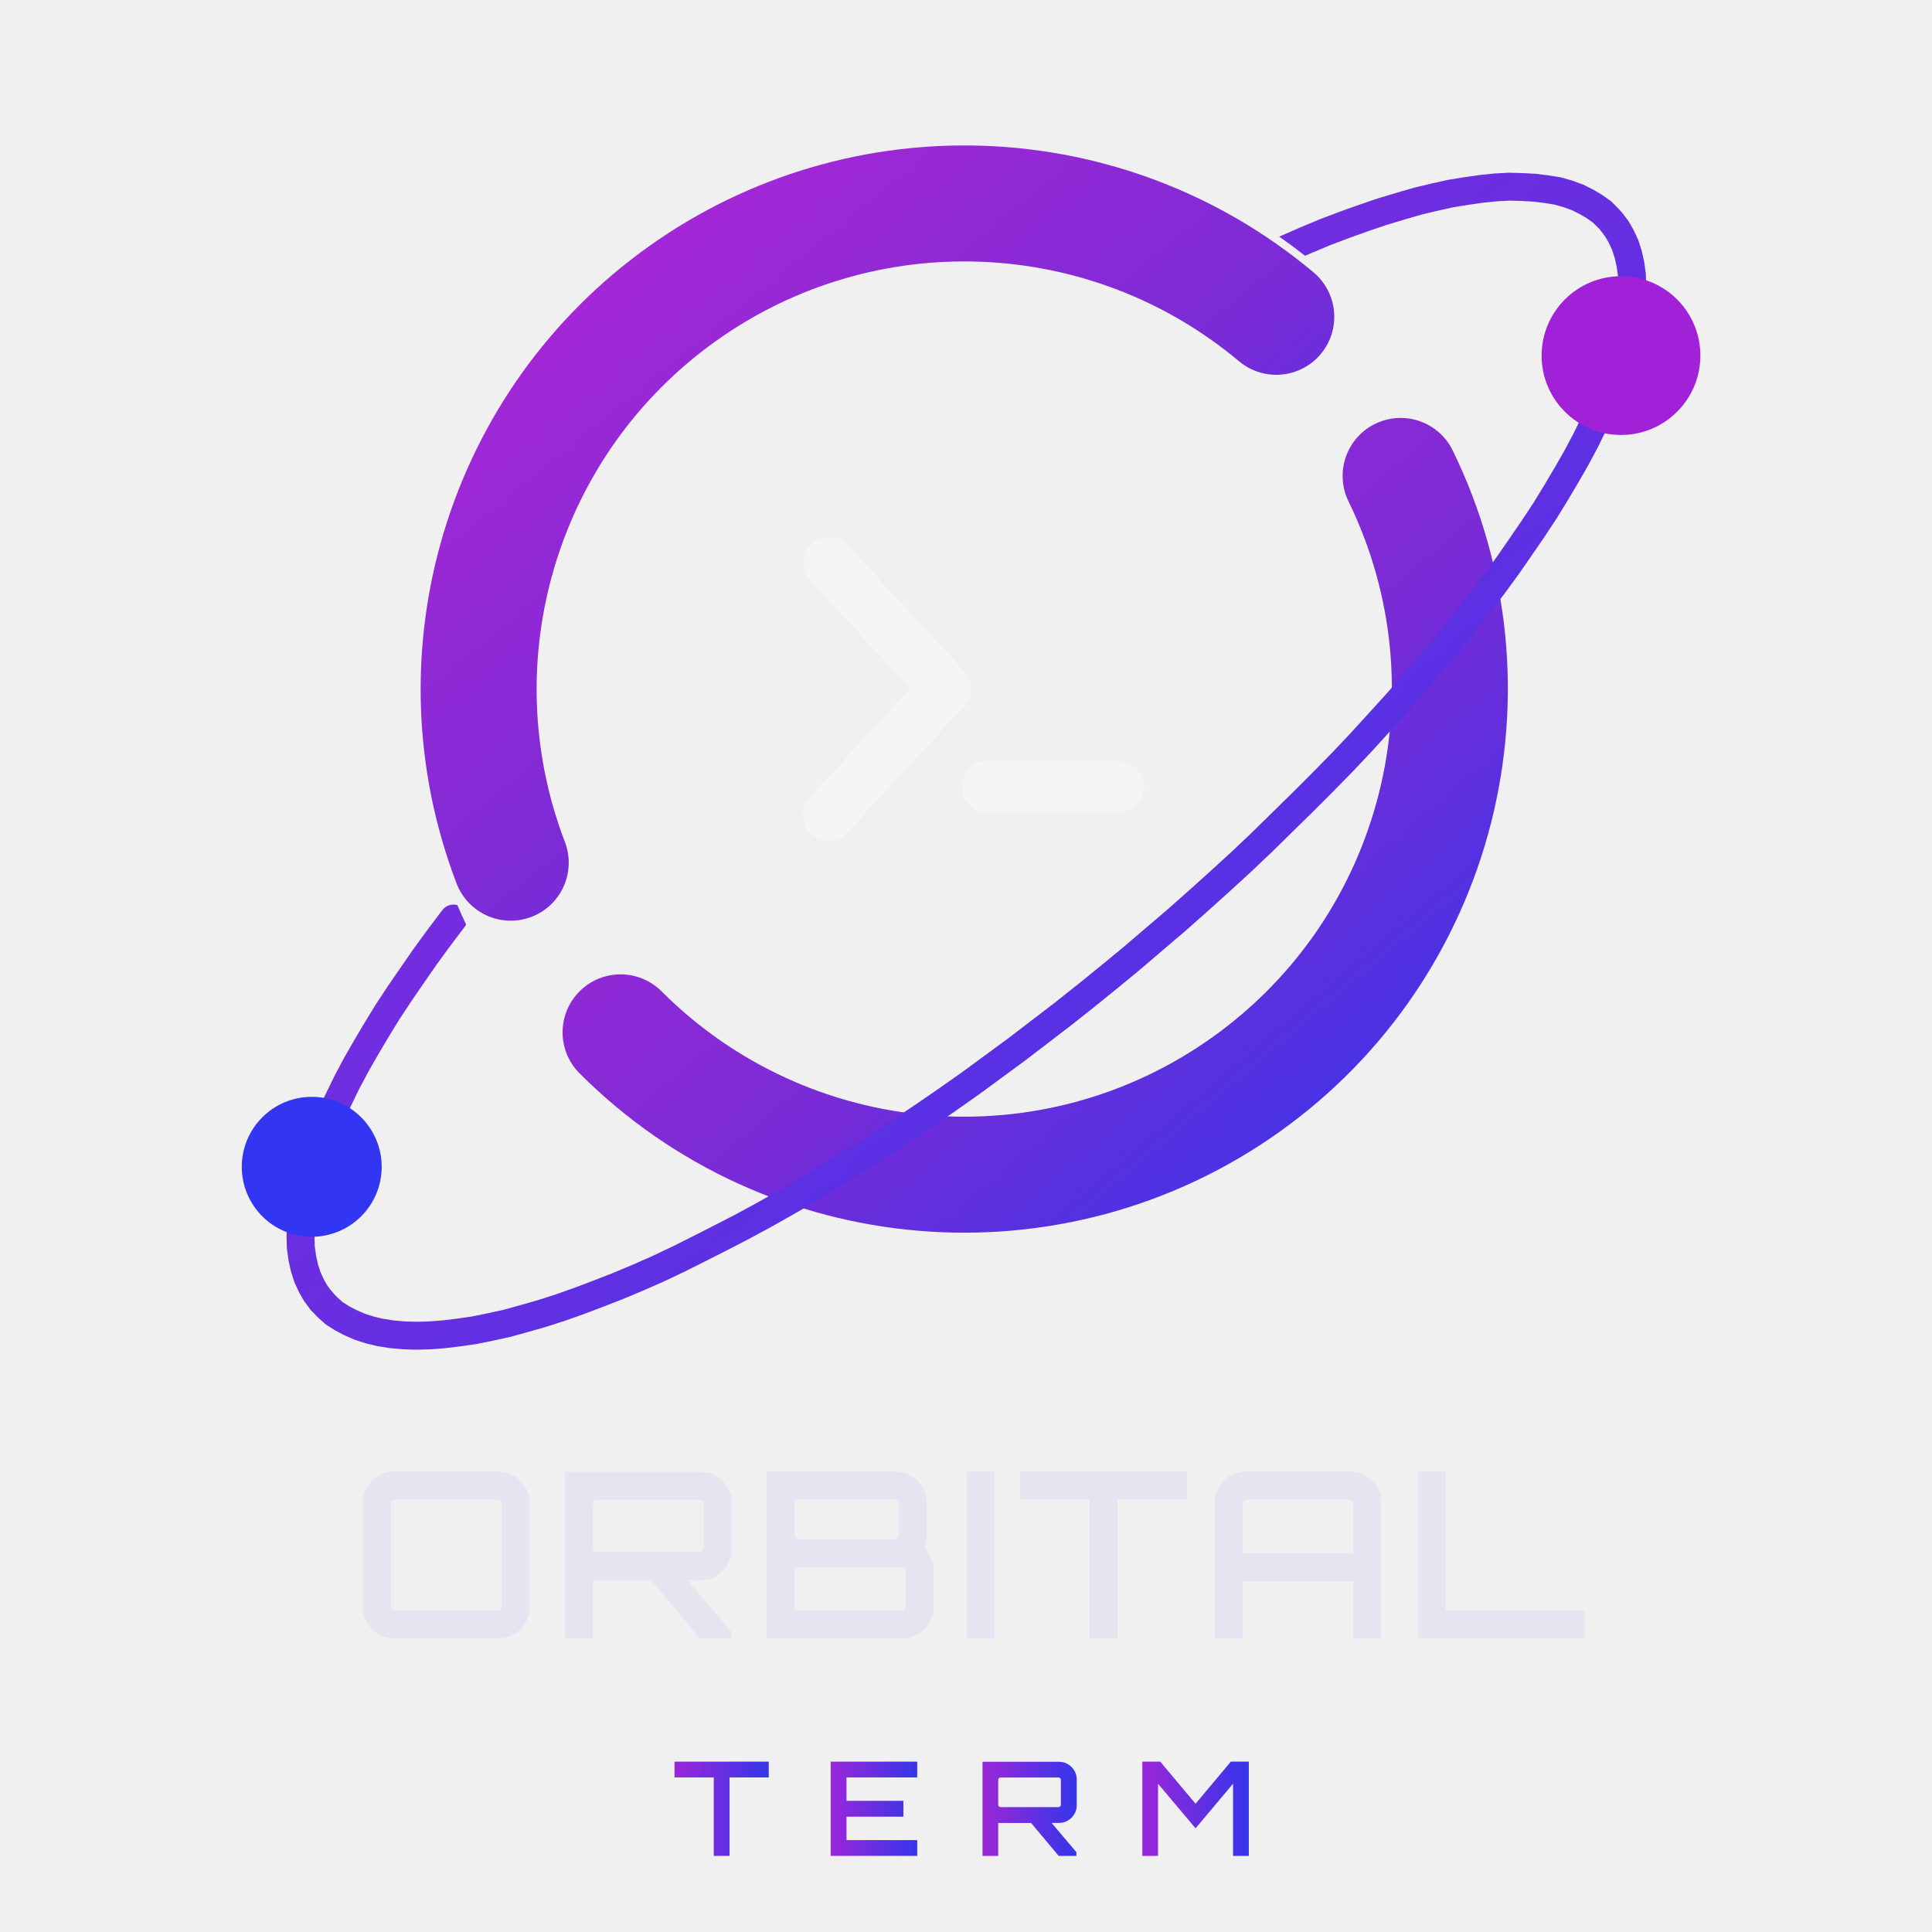
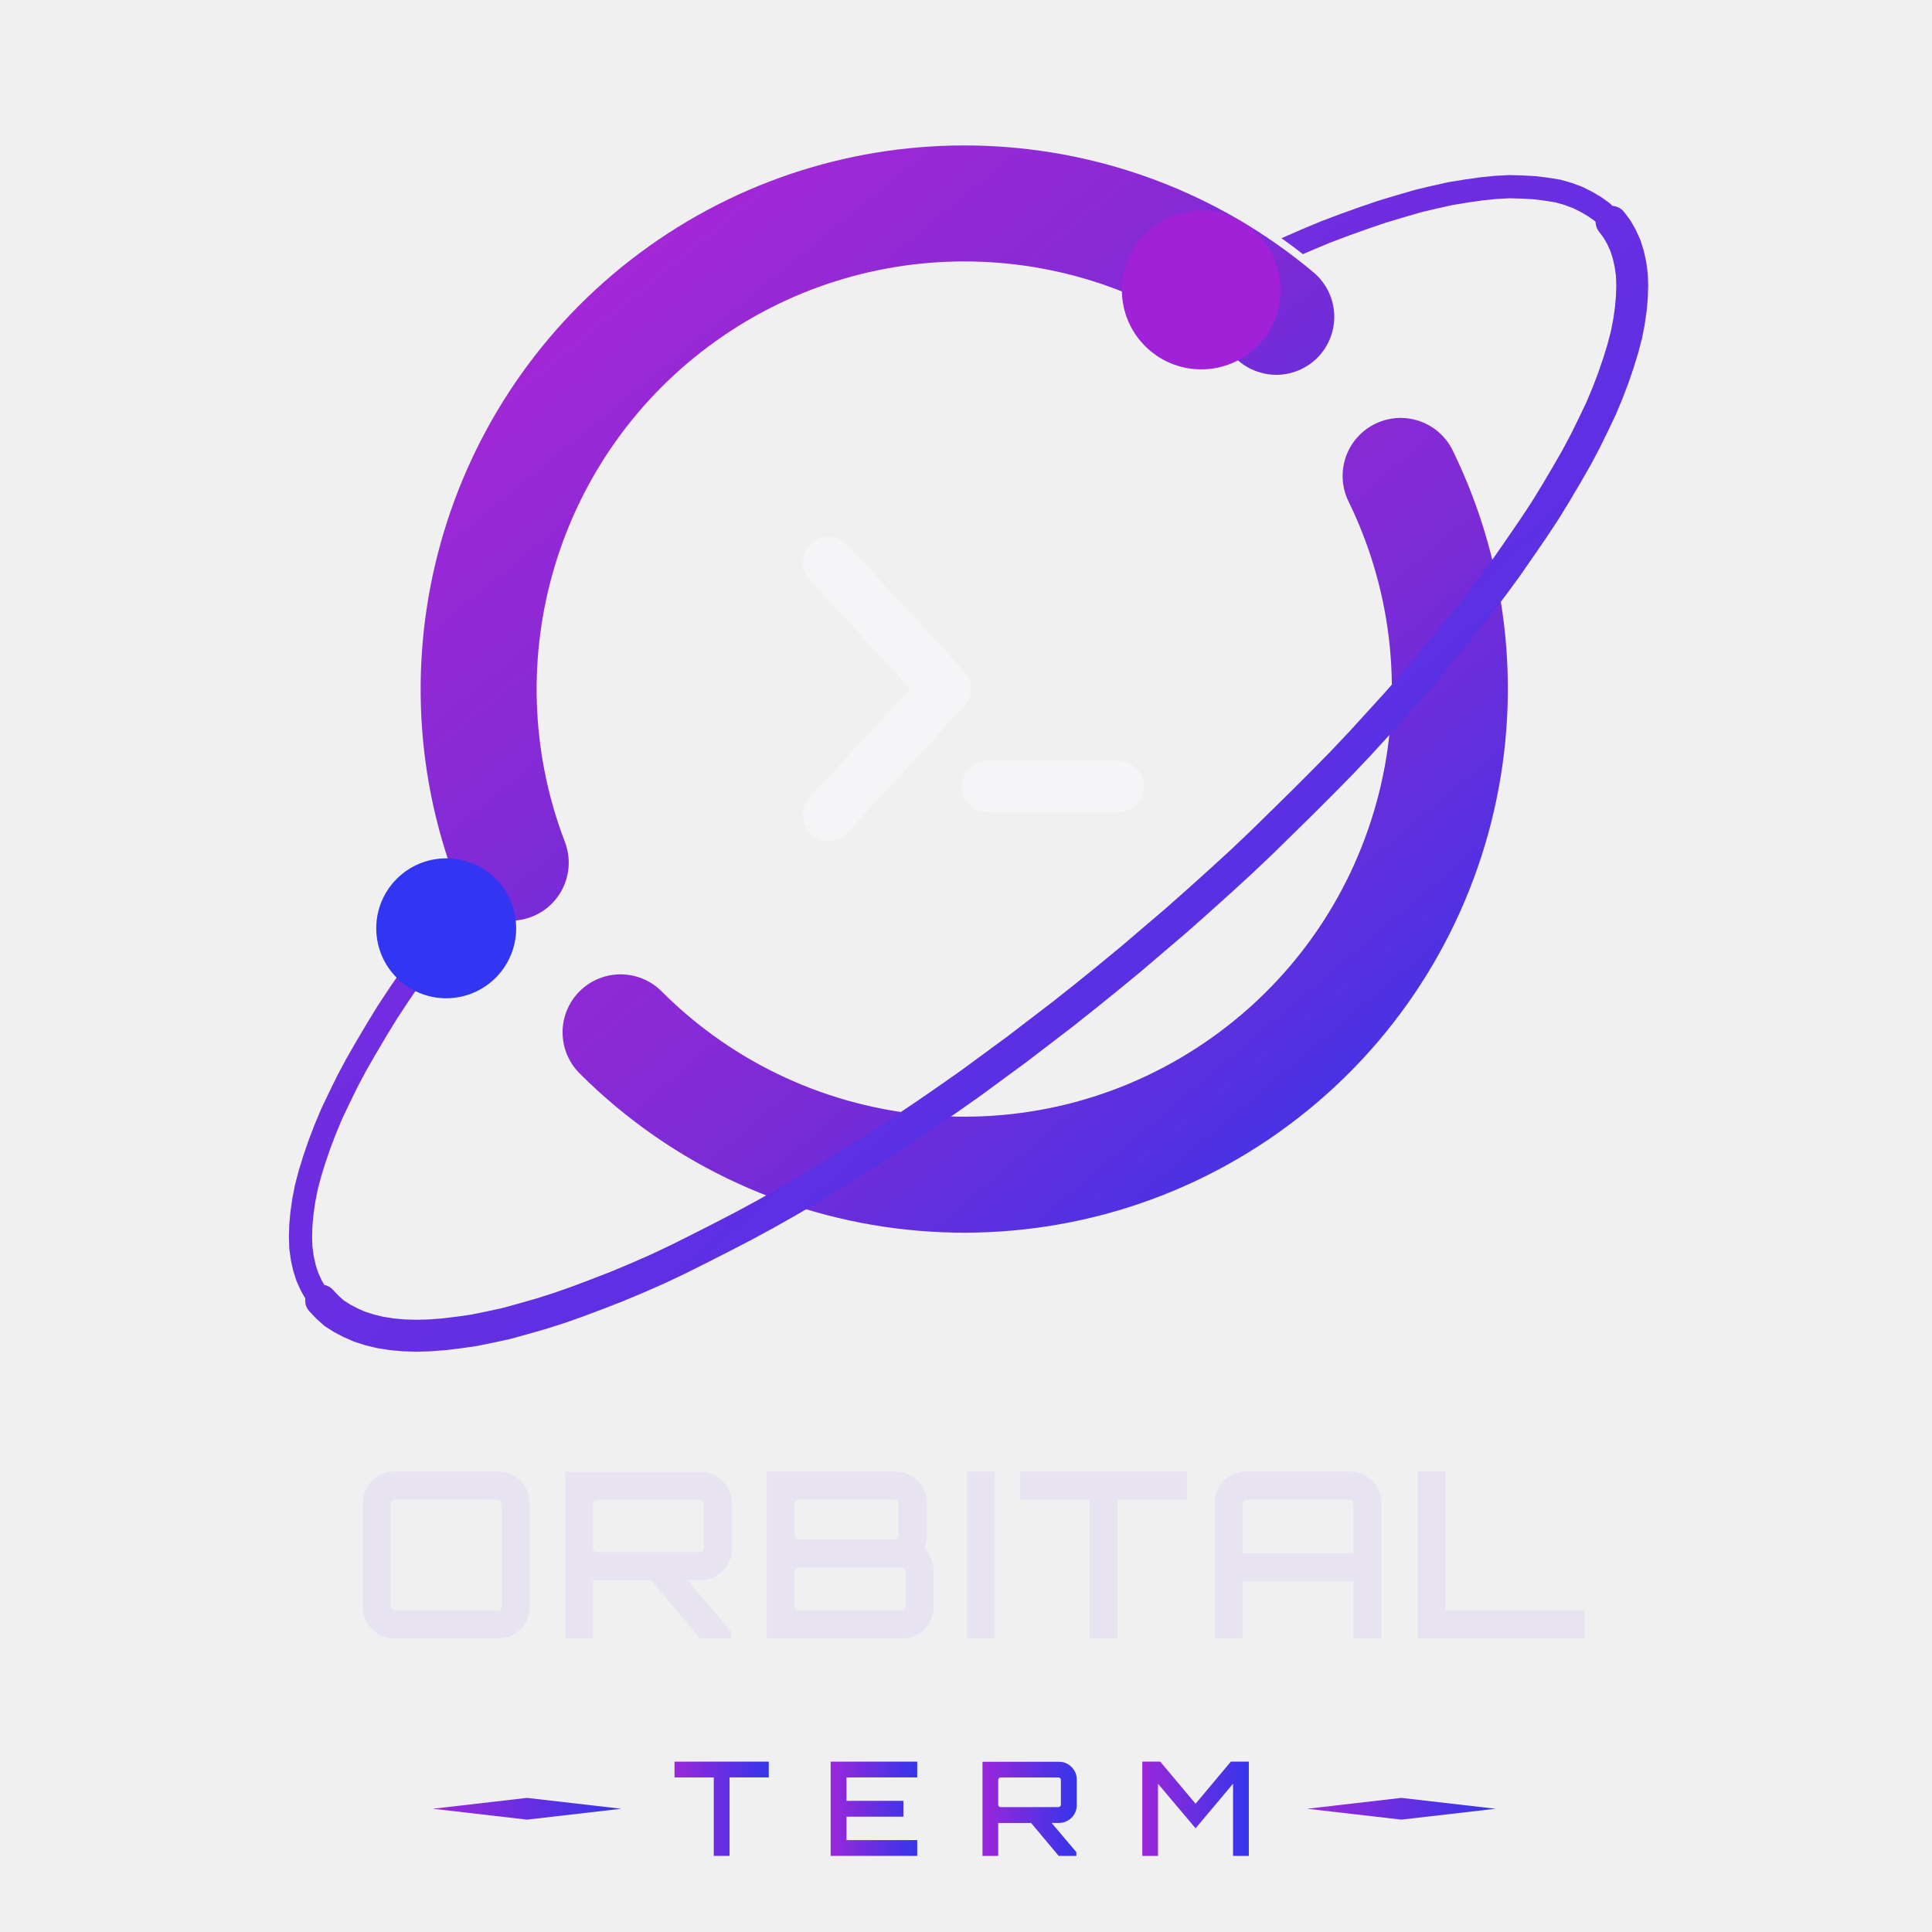
<svg xmlns="http://www.w3.org/2000/svg" viewBox="0 0 533 533" width="533" height="533">
  <defs>
    <linearGradient id="otRing" x1="0" y1="0" x2="1" y2="1">
      <stop offset="0" stop-color="#b026d6" />
      <stop offset="0.55" stop-color="#7b2bd6" />
      <stop offset="1" stop-color="#3535ea" />
    </linearGradient>
    <linearGradient id="otOrbit" x1="0" y1="0" x2="1" y2="1">
      <stop offset="0" stop-color="#9b27d9" />
      <stop offset="1" stop-color="#3535ea" />
    </linearGradient>
    <linearGradient id="otTerm" x1="0" y1="0" x2="1" y2="0">
      <stop offset="0" stop-color="#9b27d9" />
      <stop offset="1" stop-color="#3535ea" />
    </linearGradient>
    <mask id="pm">
      <rect width="533" height="533" fill="white" />
      <circle cx="266" cy="190" r="152.0" fill="black" />
    </mask>
  </defs>
  <g mask="url(#pm)">
-     <path d="M88.6 358.8 L87.1 356.8 L85.9 354.7 L84.8 352.3 L84.0 349.8 L83.4 347.1 L83.0 344.2 L82.9 341.2 L83.0 338.0 L83.3 334.7 L83.8 331.2 L84.5 327.6 L85.5 323.8 L86.7 319.9 L88.1 315.8 L89.7 311.6 L91.5 307.3 L93.6 302.9 L95.8 298.4 L98.3 293.7 L101.0 289.0 L103.9 284.1 L106.9 279.2 L110.2 274.2 L113.7 269.1 L117.3 263.9 L121.1 258.7 L125.1 253.4 M331.4 80.0 L337.3 76.9 L343.2 74.0 L349.0 71.3 L354.7 68.7 L360.2 66.3 L365.7 64.0 L371.0 62.0 L376.3 60.1 L381.3 58.4 L386.3 56.9 L391.1 55.5 L395.7 54.4 L400.2 53.4 L404.5 52.7 L408.7 52.1 L412.6 51.7 L416.4 51.5 L420.1 51.6 L423.5 51.8 L426.7 52.2 L429.8 52.7 L432.6 53.5 L435.3 54.5 L437.7 55.7 L439.9 57.0 L442.0 58.5 L443.8 60.3" fill="none" stroke="url(#otOrbit)" stroke-width="7.7" stroke-linecap="round" />
+     <path d="M88.6 358.8 L87.1 356.8 L85.9 354.7 L84.8 352.3 L84.0 349.8 L83.4 347.1 L83.0 344.2 L82.9 341.2 L83.0 338.0 L83.3 334.7 L83.8 331.2 L84.5 327.6 L85.5 323.8 L86.7 319.9 L88.1 315.8 L89.7 311.6 L91.5 307.3 L93.6 302.9 L95.8 298.4 L98.3 293.7 L101.0 289.0 L103.9 284.1 L106.9 279.2 L110.2 274.2 L113.7 269.1 L117.3 263.9 L121.1 258.7 L125.1 253.4 M331.4 80.0 L337.3 76.9 L343.2 74.0 L349.0 71.3 L354.7 68.7 L360.2 66.3 L365.7 64.0 L371.0 62.0 L376.3 60.1 L381.3 58.4 L386.3 56.9 L391.1 55.5 L395.7 54.4 L400.2 53.4 L404.5 52.7 L408.7 52.1 L412.6 51.7 L416.4 51.5 L420.1 51.6 L423.5 51.8 L426.7 52.2 L429.8 52.7 L432.6 53.5 L435.3 54.5 L437.7 55.7 L439.9 57.0 L442.0 58.5 L443.8 60.3" fill="none" stroke="url(#otOrbit)" stroke-width="6.4" stroke-linecap="round" />
  </g>
  <path d="M386.4 131.3 A134 134 0 0 1 171.2 284.8" fill="none" stroke="url(#otRing)" stroke-width="32" stroke-linecap="round" />
  <path d="M140.9 238.0 A134 134 0 0 1 352.1 87.4" fill="none" stroke="url(#otRing)" stroke-width="32" stroke-linecap="round" />
  <g fill="none" stroke="#f5f5f7" stroke-width="14.2" stroke-linecap="round" stroke-linejoin="round">
    <path d="M228.6 155.2 L260.8 190.0 L228.6 224.8" />
    <path d="M272.4 217.0 L308.5 217.0" />
  </g>
-   <path d="M444.6 61.2 L446.1 63.2 L447.3 65.3 L448.4 67.7 L449.2 70.2 L449.8 72.9 L450.2 75.8 L450.3 78.8 L450.2 82.0 L449.9 85.3 L449.4 88.8 L448.7 92.4 L447.7 96.2 L446.5 100.1 L445.1 104.2 L443.5 108.4 L441.7 112.7 L439.6 117.1 L437.4 121.6 L434.9 126.3 L432.2 131.0 L429.3 135.9 L426.3 140.8 L423.0 145.8 L419.5 150.9 L415.9 156.1 L412.1 161.3 L408.1 166.6 L403.9 171.9 L399.5 177.3 L395.0 182.8 L390.4 188.2 L385.6 193.7 L380.6 199.2 L375.5 204.8 L370.3 210.3 L364.9 215.8 L359.4 221.3 L353.8 226.8 L348.2 232.3 L342.4 237.8 L336.5 243.2 L330.5 248.6 L324.4 254.0 L318.3 259.2 L312.1 264.5 L305.9 269.6 L299.6 274.7 L293.3 279.7 L286.9 284.6 L280.5 289.5 L274.1 294.2 L267.7 298.9 L261.3 303.4 L254.9 307.8 L248.5 312.1 L242.2 316.3 L235.8 320.3 L229.5 324.2 L223.3 328.0 L217.1 331.6 L210.9 335.1 L204.8 338.4 L198.8 341.5 L192.9 344.5 L187.1 347.4 L181.4 350.1 L175.7 352.6 L170.2 354.9 L164.8 357.0 L159.5 359.0 L154.4 360.8 L149.4 362.4 L144.5 363.8 L139.8 365.1 L135.2 366.1 L130.8 367.0 L126.6 367.6 L122.5 368.1 L118.6 368.4 L114.9 368.5 L111.4 368.4 L108.1 368.1 L104.9 367.6 L102.0 366.9 L99.2 366.0 L96.7 364.9 L94.4 363.7 L92.2 362.3 L90.3 360.6 L88.6 358.8" fill="none" stroke="url(#otOrbit)" stroke-width="7.7" stroke-linecap="round" />
-   <circle cx="447.2" cy="98.1" r="21.9" fill="#A121D9" />
-   <circle cx="86.0" cy="321.9" r="19.3" fill="#3235F2" />
+   <path d="M444.6 61.2 L446.1 63.2 L447.3 65.3 L448.4 67.7 L449.2 70.2 L449.8 72.9 L450.2 75.8 L450.3 78.8 L450.2 82.0 L449.9 85.3 L449.4 88.8 L448.7 92.4 L447.7 96.2 L446.5 100.1 L445.1 104.2 L443.5 108.4 L441.7 112.7 L439.6 117.1 L437.4 121.6 L434.9 126.3 L432.2 131.0 L429.3 135.9 L426.3 140.8 L423.0 145.8 L419.5 150.9 L415.9 156.1 L412.1 161.3 L408.1 166.6 L403.9 171.9 L399.5 177.3 L395.0 182.8 L390.4 188.2 L385.6 193.7 L380.6 199.2 L375.5 204.8 L370.3 210.3 L364.9 215.8 L359.4 221.3 L353.8 226.8 L348.2 232.3 L342.4 237.8 L336.5 243.2 L330.5 248.6 L324.4 254.0 L318.3 259.2 L312.1 264.5 L305.9 269.6 L299.6 274.7 L293.3 279.7 L286.9 284.6 L280.5 289.5 L274.1 294.2 L267.7 298.9 L261.3 303.4 L254.9 307.8 L248.5 312.1 L242.2 316.3 L235.8 320.3 L229.5 324.2 L223.3 328.0 L217.1 331.6 L210.9 335.1 L204.8 338.4 L198.8 341.5 L192.9 344.5 L187.1 347.4 L181.4 350.1 L175.7 352.6 L170.2 354.9 L164.8 357.0 L159.5 359.0 L154.4 360.8 L149.4 362.4 L144.5 363.8 L139.8 365.1 L135.2 366.1 L130.8 367.0 L126.6 367.6 L122.5 368.1 L118.6 368.4 L114.9 368.5 L111.4 368.4 L108.1 368.1 L104.9 367.6 L102.0 366.9 L99.2 366.0 L96.7 364.9 L94.4 363.7 L92.2 362.3 L90.3 360.6 L88.6 358.8" fill="none" stroke="url(#otOrbit)" stroke-width="8.8" stroke-linecap="round" />
+   <circle cx="331.4" cy="80.0" r="21.9" fill="#A121D9" />
+   <circle cx="123.1" cy="256.1" r="19.3" fill="#3235F2" />
  <g fill="#e8e3f0">
    <path transform="translate(96.67,452.00) scale(0.06389,-0.06389)" d="M188.757 0Q151.804 0 121.01 18.108Q90.216 36.216 72.108 67.01Q54 97.804 54 134.757V585.243Q54 622.196 72.108 652.99Q90.216 683.784 121.01 701.892Q151.804 720 188.757 720H639.243Q675.998 720 706.627 701.892Q737.257 683.784 755.628 652.99Q774 622.196 774 585.243V134.757Q774 97.804 755.628 67.01Q737.257 36.216 706.627 18.108Q675.998 0 639.243 0ZM192.446 120.528H634.5Q642.067 120.528 647.506 125.967Q652.945 131.406 652.945 138.973V581.027Q652.945 588.594 647.506 594.033Q642.067 599.472 634.5 599.472H192.446Q184.879 599.472 179.44 594.033Q174.001 588.594 174.001 581.027V138.973Q174.001 131.406 179.44 125.967Q184.879 120.528 192.446 120.528Z" />
    <path transform="translate(152.33,452.00) scale(0.06389,-0.06389)" d="M638.175 0 416.878 263.662H574.001L773.108 28.406V0ZM56 0V719H640.716Q677.669 719 708.463 700.655Q739.257 682.311 757.628 651.621Q776 620.932 776 584.243V386.419Q776 349.73 757.628 319.04Q739.257 288.351 708.463 270.006Q677.669 251.662 640.716 251.662L176.001 251.135V0ZM194.446 372.663H636.5Q644.067 372.663 649.506 377.865Q654.945 383.068 654.945 390.635V580.554Q654.945 588.121 649.506 593.56Q644.067 598.999 636.5 598.999H194.446Q186.879 598.999 181.44 593.56Q176.001 588.121 176.001 580.554V390.635Q176.001 383.068 181.44 377.865Q186.879 372.663 194.446 372.663Z" />
    <path transform="translate(207.79,452.00) scale(0.06389,-0.06389)" d="M59 0V720H614.824Q651.579 720 682.208 701.892Q712.838 683.784 731.209 652.99Q749.581 622.196 749.581 585.243V441.73Q749.581 428.257 747.135 415.811Q744.689 403.365 739.743 392.419Q758.054 366.797 768.527 342.27Q779 317.743 779 292.743V134.757Q779 97.804 760.628 67.01Q742.257 36.216 711.463 18.108Q680.669 0 643.716 0H59ZM197.446 120.528H639.5Q647.067 120.528 652.506 125.967Q657.945 131.406 657.945 138.973V288Q657.945 295.567 652.506 301.006Q647.067 306.445 639.5 306.445H197.446Q189.879 306.445 184.44 301.006Q179.001 295.567 179.001 288V138.973Q179.001 131.406 184.44 125.967Q189.879 120.528 197.446 120.528ZM197.446 426.973H610.081Q617.648 426.973 622.851 432.412Q628.053 437.852 628.053 445.419V581.027Q628.053 588.594 622.851 594.033Q617.648 599.472 610.081 599.472H197.446Q189.879 599.472 184.44 594.033Q179.001 588.594 179.001 581.027V445.419Q179.001 437.852 184.44 432.412Q189.879 426.973 197.446 426.973Z" />
    <path transform="translate(263.71,452.00) scale(0.06389,-0.06389)" d="M47.554 0V720H166.973V0Z" />
    <path transform="translate(280.14,452.00) scale(0.06389,-0.06389)" d="M319.973 0V599.472H20V720H740V599.472H440.5V0Z" />
    <path transform="translate(331.39,452.00) scale(0.06389,-0.06389)" d="M58 0V585.243Q58 622.196 76.108 652.99Q94.216 683.784 125.01 701.892Q155.804 720 192.757 720H642.716Q679.669 720 710.463 701.892Q741.257 683.784 759.628 652.99Q778 622.196 778 585.243V0H656.945V246.662H178.001V0H58ZM178.001 367.19H656.945V581.027Q656.945 588.594 651.506 594.033Q646.067 599.472 638.5 599.472H196.446Q188.879 599.472 183.44 594.033Q178.001 588.594 178.001 581.027V367.19Z" />
    <path transform="translate(387.56,452.00) scale(0.06389,-0.06389)" d="M57 0V721H177.001V120.528H777V0Z" />
  </g>
  <g fill="url(#otTerm)">
    <path transform="translate(185.36,512.00) scale(0.03611,-0.03611)" d="M319.973 0V599.472H20V720H740V599.472H440.5V0Z" />
    <path transform="translate(227.07,512.00) scale(0.03611,-0.03611)" d="M58 0V720H719.216V599.472H179.055V420.5H613.595V299.5H179.055V120.528H719.216V0Z" />
    <path transform="translate(269.03,512.00) scale(0.03611,-0.03611)" d="M638.175 0 416.878 263.662H574.001L773.108 28.406V0ZM56 0V719H640.716Q677.669 719 708.463 700.655Q739.257 682.311 757.628 651.621Q776 620.932 776 584.243V386.419Q776 349.73 757.628 319.04Q739.257 288.351 708.463 270.006Q677.669 251.662 640.716 251.662L176.001 251.135V0ZM194.446 372.663H636.5Q644.067 372.663 649.506 377.865Q654.945 383.068 654.945 390.635V580.554Q654.945 588.121 649.506 593.56Q644.067 598.999 636.5 598.999H194.446Q186.879 598.999 181.44 593.56Q176.001 588.121 176.001 580.554V390.635Q176.001 383.068 181.44 377.865Q186.879 372.663 194.446 372.663Z" />
    <path transform="translate(313.12,512.00) scale(0.03611,-0.03611)" d="M56 0V720H192.825L462.838 398.258L732.324 720H869.676V0H749.148V551.579L462.838 210.648L176.001 551.052V0Z" />
  </g>
+   <path d="M119.4 499 L145.4 496 L171.4 499 L145.4 502 Z" fill="url(#otTerm)" />
+   <path d="M360.6 499 L386.6 496 L412.6 499 L386.6 502 Z" fill="url(#otTerm)" />
</svg>
